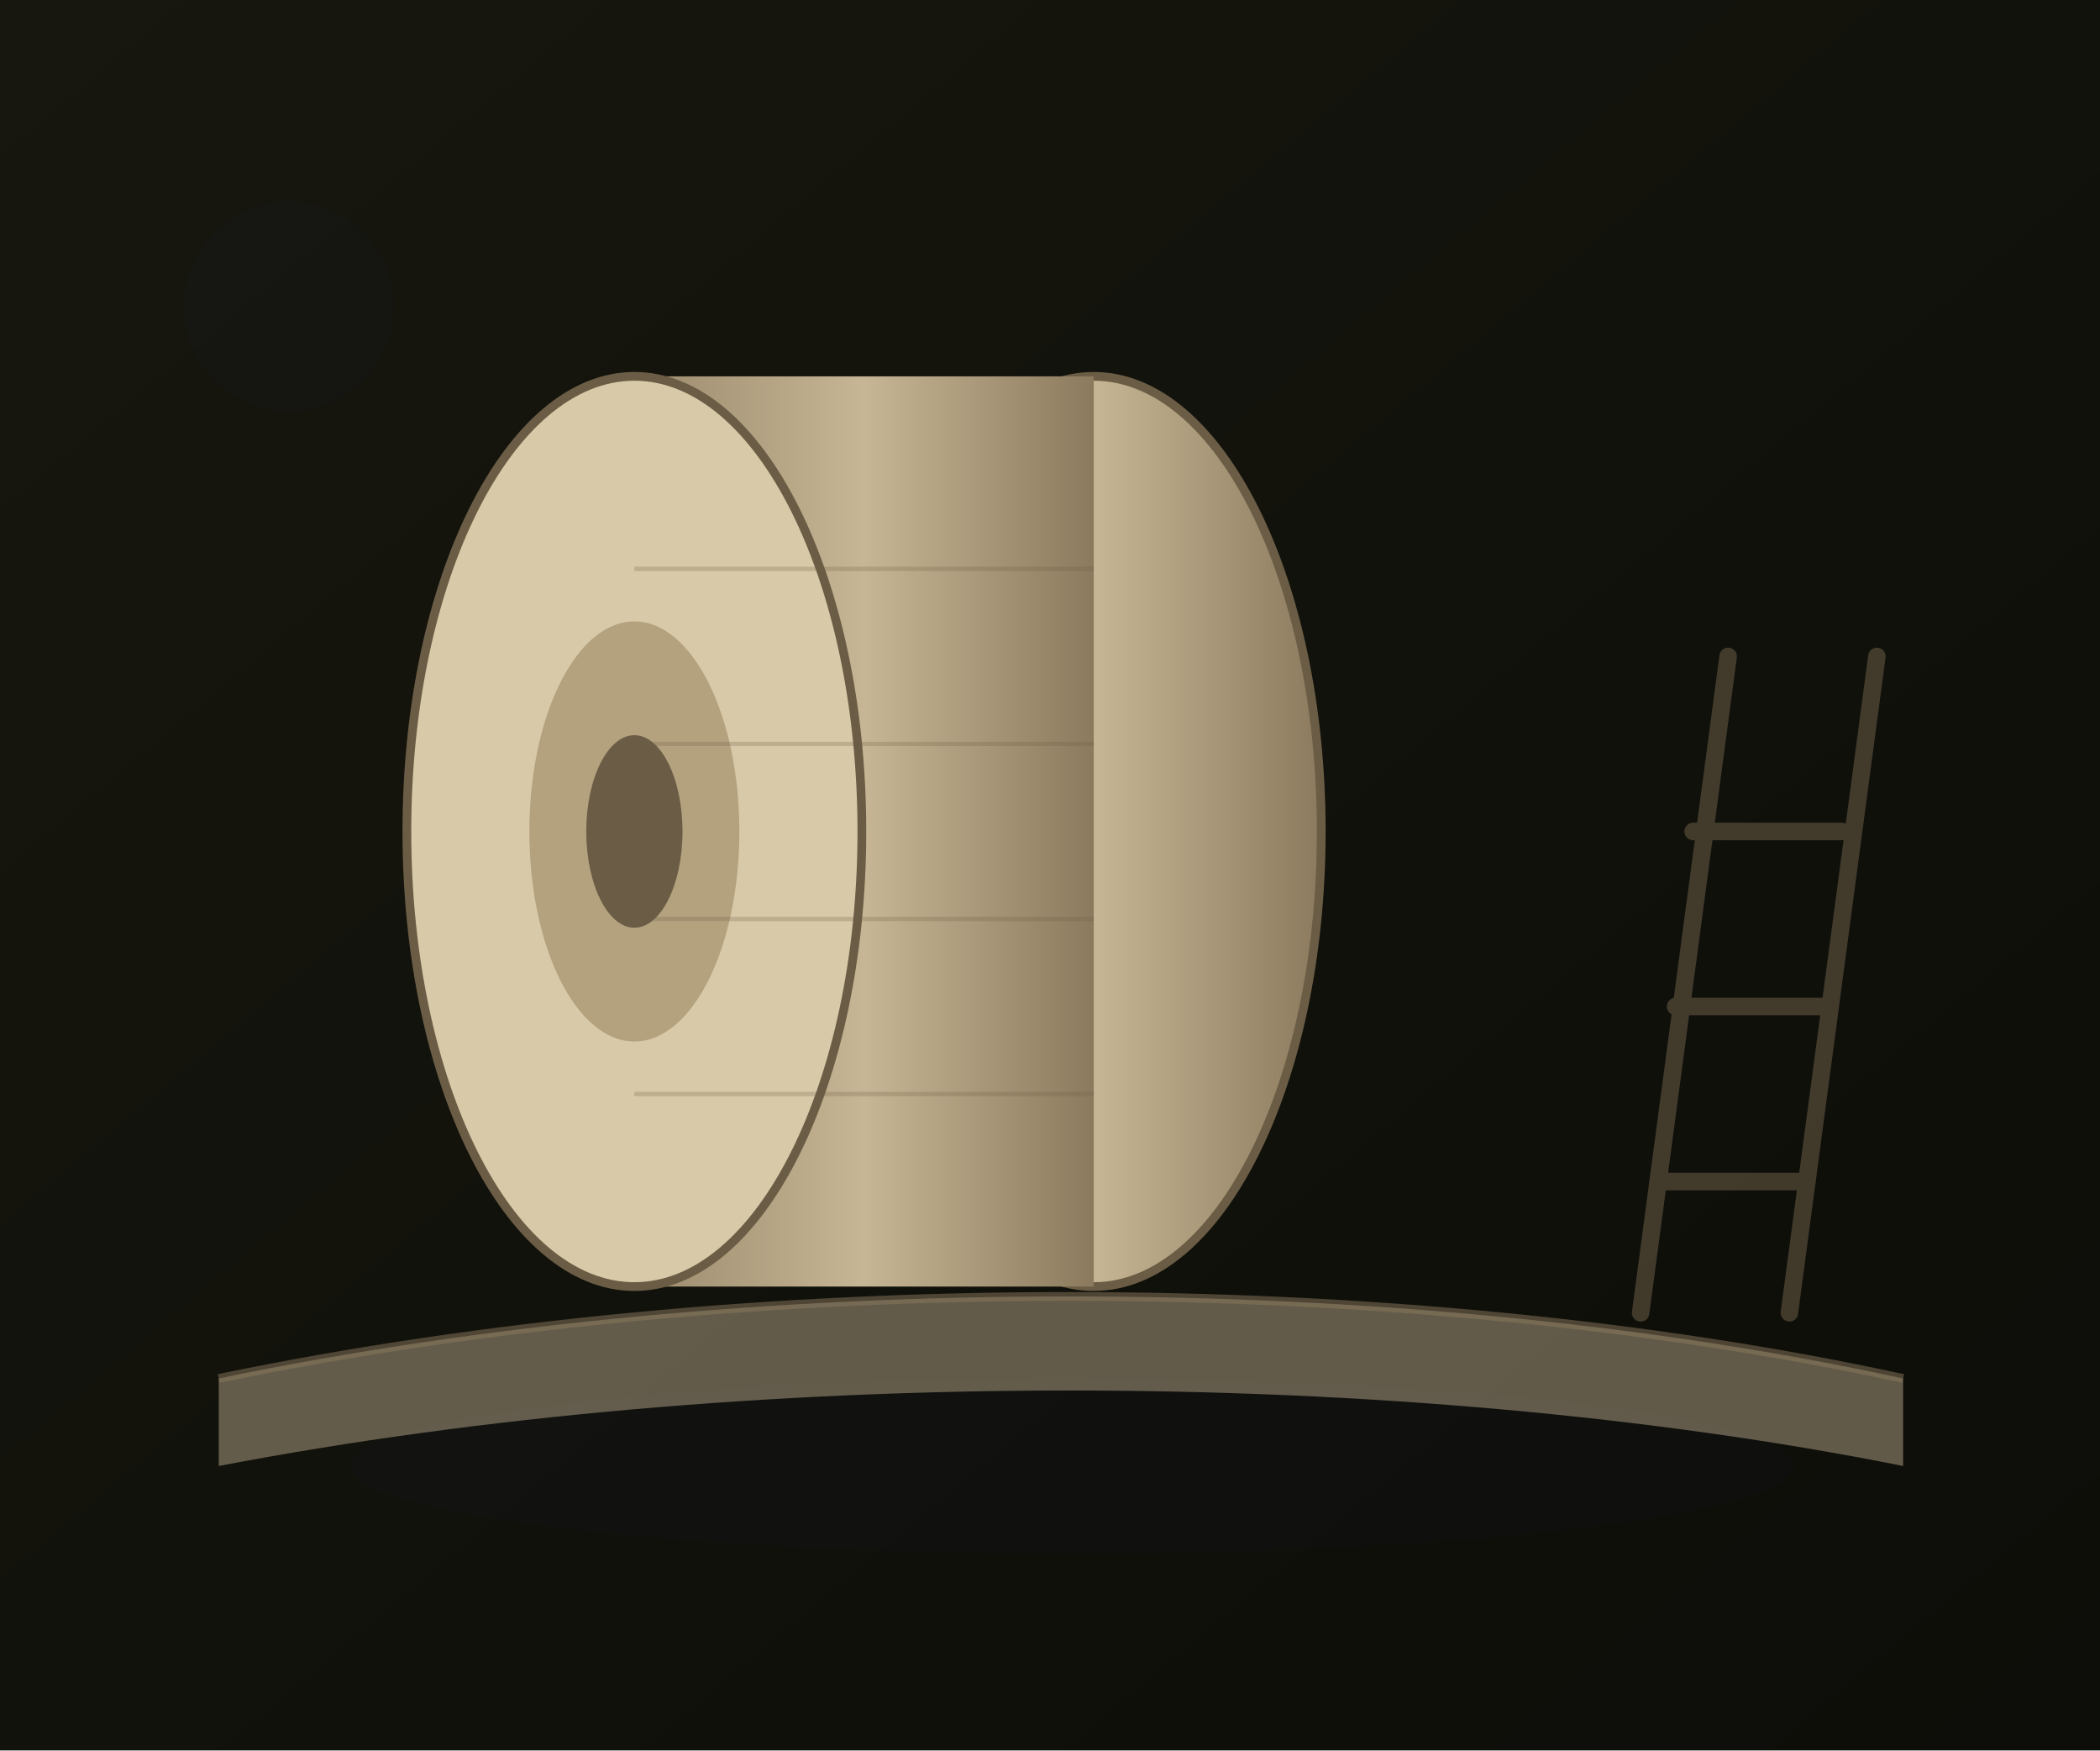
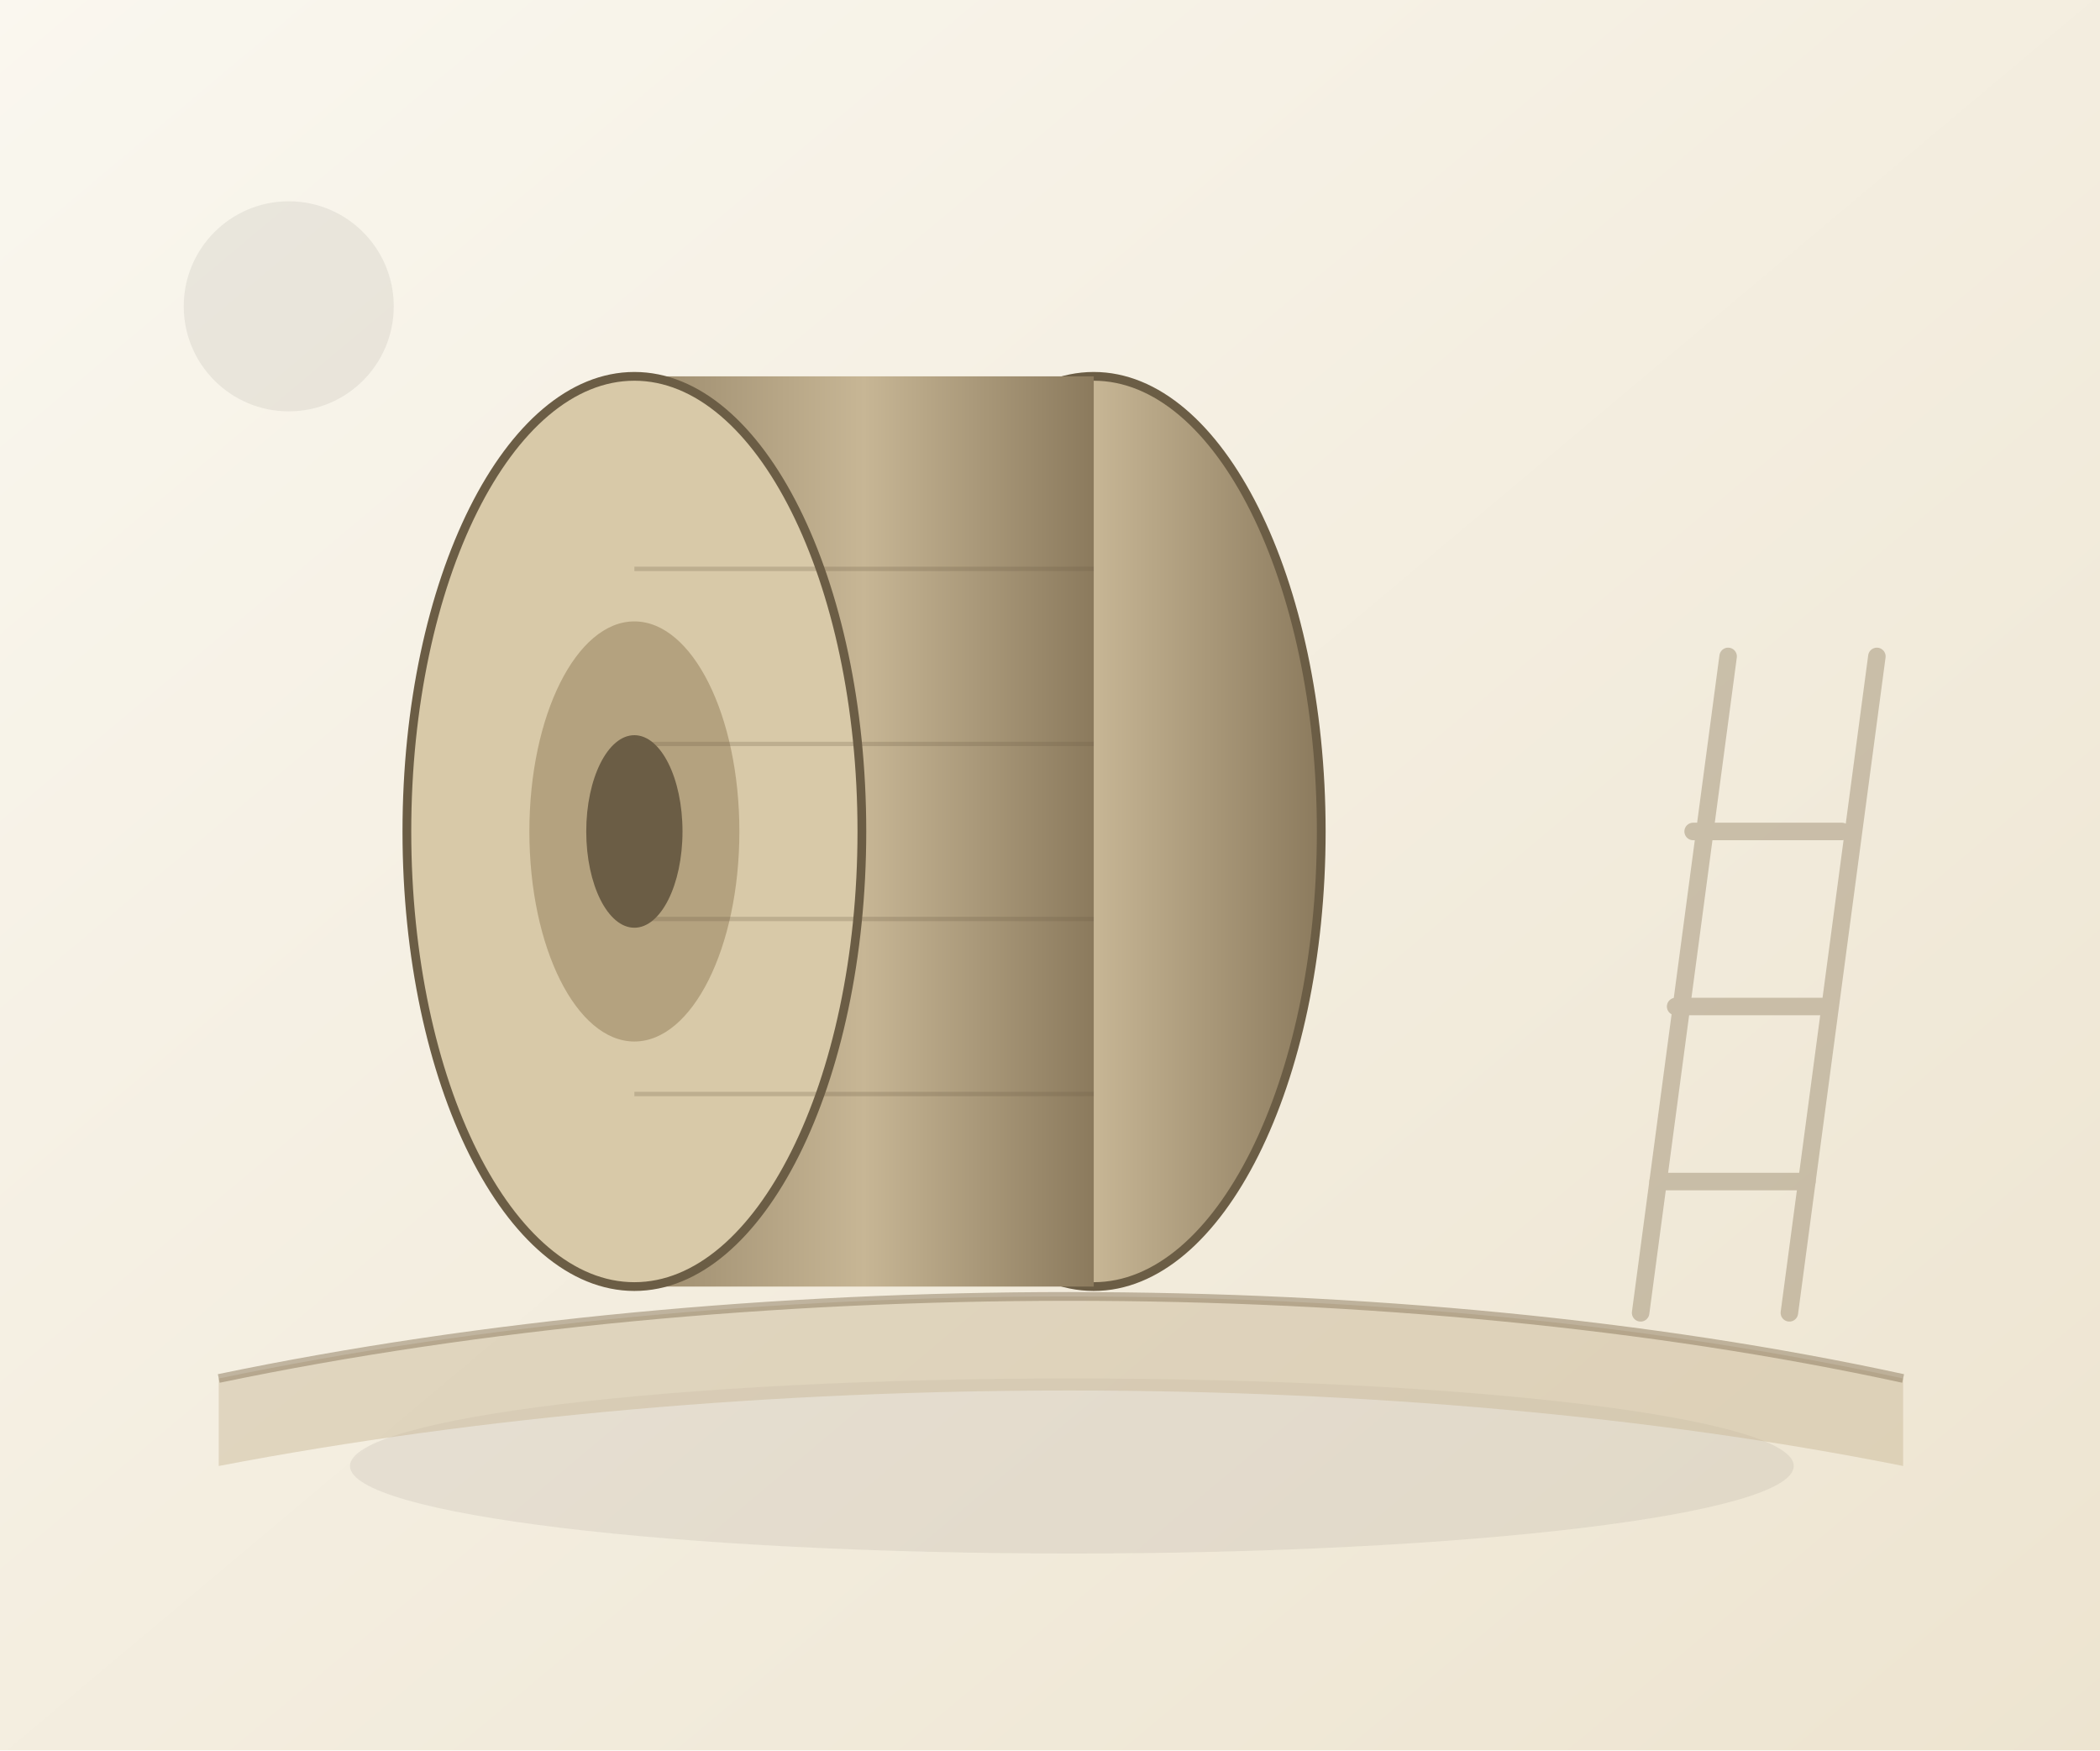
<svg xmlns="http://www.w3.org/2000/svg" viewBox="0 0 480 400" preserveAspectRatio="xMidYMid slice">
  <defs>
    <linearGradient id="bgCard" x1="0" y1="0" x2="1" y2="1">
-       <stop offset="0" stop-color="#17170f" />
-       <stop offset="1" stop-color="#0d0d09" />
+       <stop offset="0" stop-color="#faf7ef" />
+       <stop offset="1" stop-color="#ede4d0" />
    </linearGradient>
    <linearGradient id="rollCard" x1="0" y1="0" x2="1" y2="0">
      <stop offset="0" stop-color="#9B8A6C" />
      <stop offset=".5" stop-color="#C7B695" />
      <stop offset="1" stop-color="#8B7A5D" />
    </linearGradient>
  </defs>
  <rect width="480" height="400" fill="url(#bgCard)" />
-   <ellipse cx="245" cy="335" rx="165" ry="20" fill="#0B2345" opacity=".07" />
+   <ellipse cx="245" cy="335" rx="165" ry="20" fill="#17140F" opacity=".07" />
  <path d="M50 315 C170 290 320 290 435 315 L435 335 C320 312 170 312 50 335 Z" fill="#C7B695" opacity=".45" />
  <path d="M50 315 C170 290 320 290 435 315" fill="none" stroke="#8B7A5D" stroke-width="2" opacity=".5" />
  <g transform="translate(250,190)">
    <ellipse cx="0" cy="0" rx="52" ry="104" fill="url(#rollCard)" stroke="#6B5D45" stroke-width="2" />
    <rect x="-105" y="-104" width="105" height="208" fill="url(#rollCard)" />
    <ellipse cx="-105" cy="0" rx="52" ry="104" fill="#D8C9A8" stroke="#6B5D45" stroke-width="2" />
    <ellipse cx="-105" cy="0" rx="24" ry="48" fill="#B4A27F" />
    <ellipse cx="-105" cy="0" rx="11" ry="22" fill="#6B5D45" />
    <path d="M-105 -60 L0 -60 M-105 -20 L0 -20 M-105 20 L0 20 M-105 60 L0 60" stroke="#6B5D45" stroke-width="1" opacity=".25" />
  </g>
  <g transform="translate(395,150)" opacity=".4" stroke="#8B7A5D" stroke-width="4" stroke-linecap="round">
    <line x1="0" y1="0" x2="-20" y2="150" />
    <line x1="34" y1="0" x2="14" y2="150" />
    <line x1="-8" y1="40" x2="26" y2="40" />
    <line x1="-12" y1="80" x2="22" y2="80" />
    <line x1="-16" y1="120" x2="18" y2="120" />
  </g>
-   <circle cx="66" cy="70" r="24" fill="#0B2345" opacity=".07" />
+   <circle cx="66" cy="70" r="24" fill="#17140F" opacity=".07" />
</svg>
